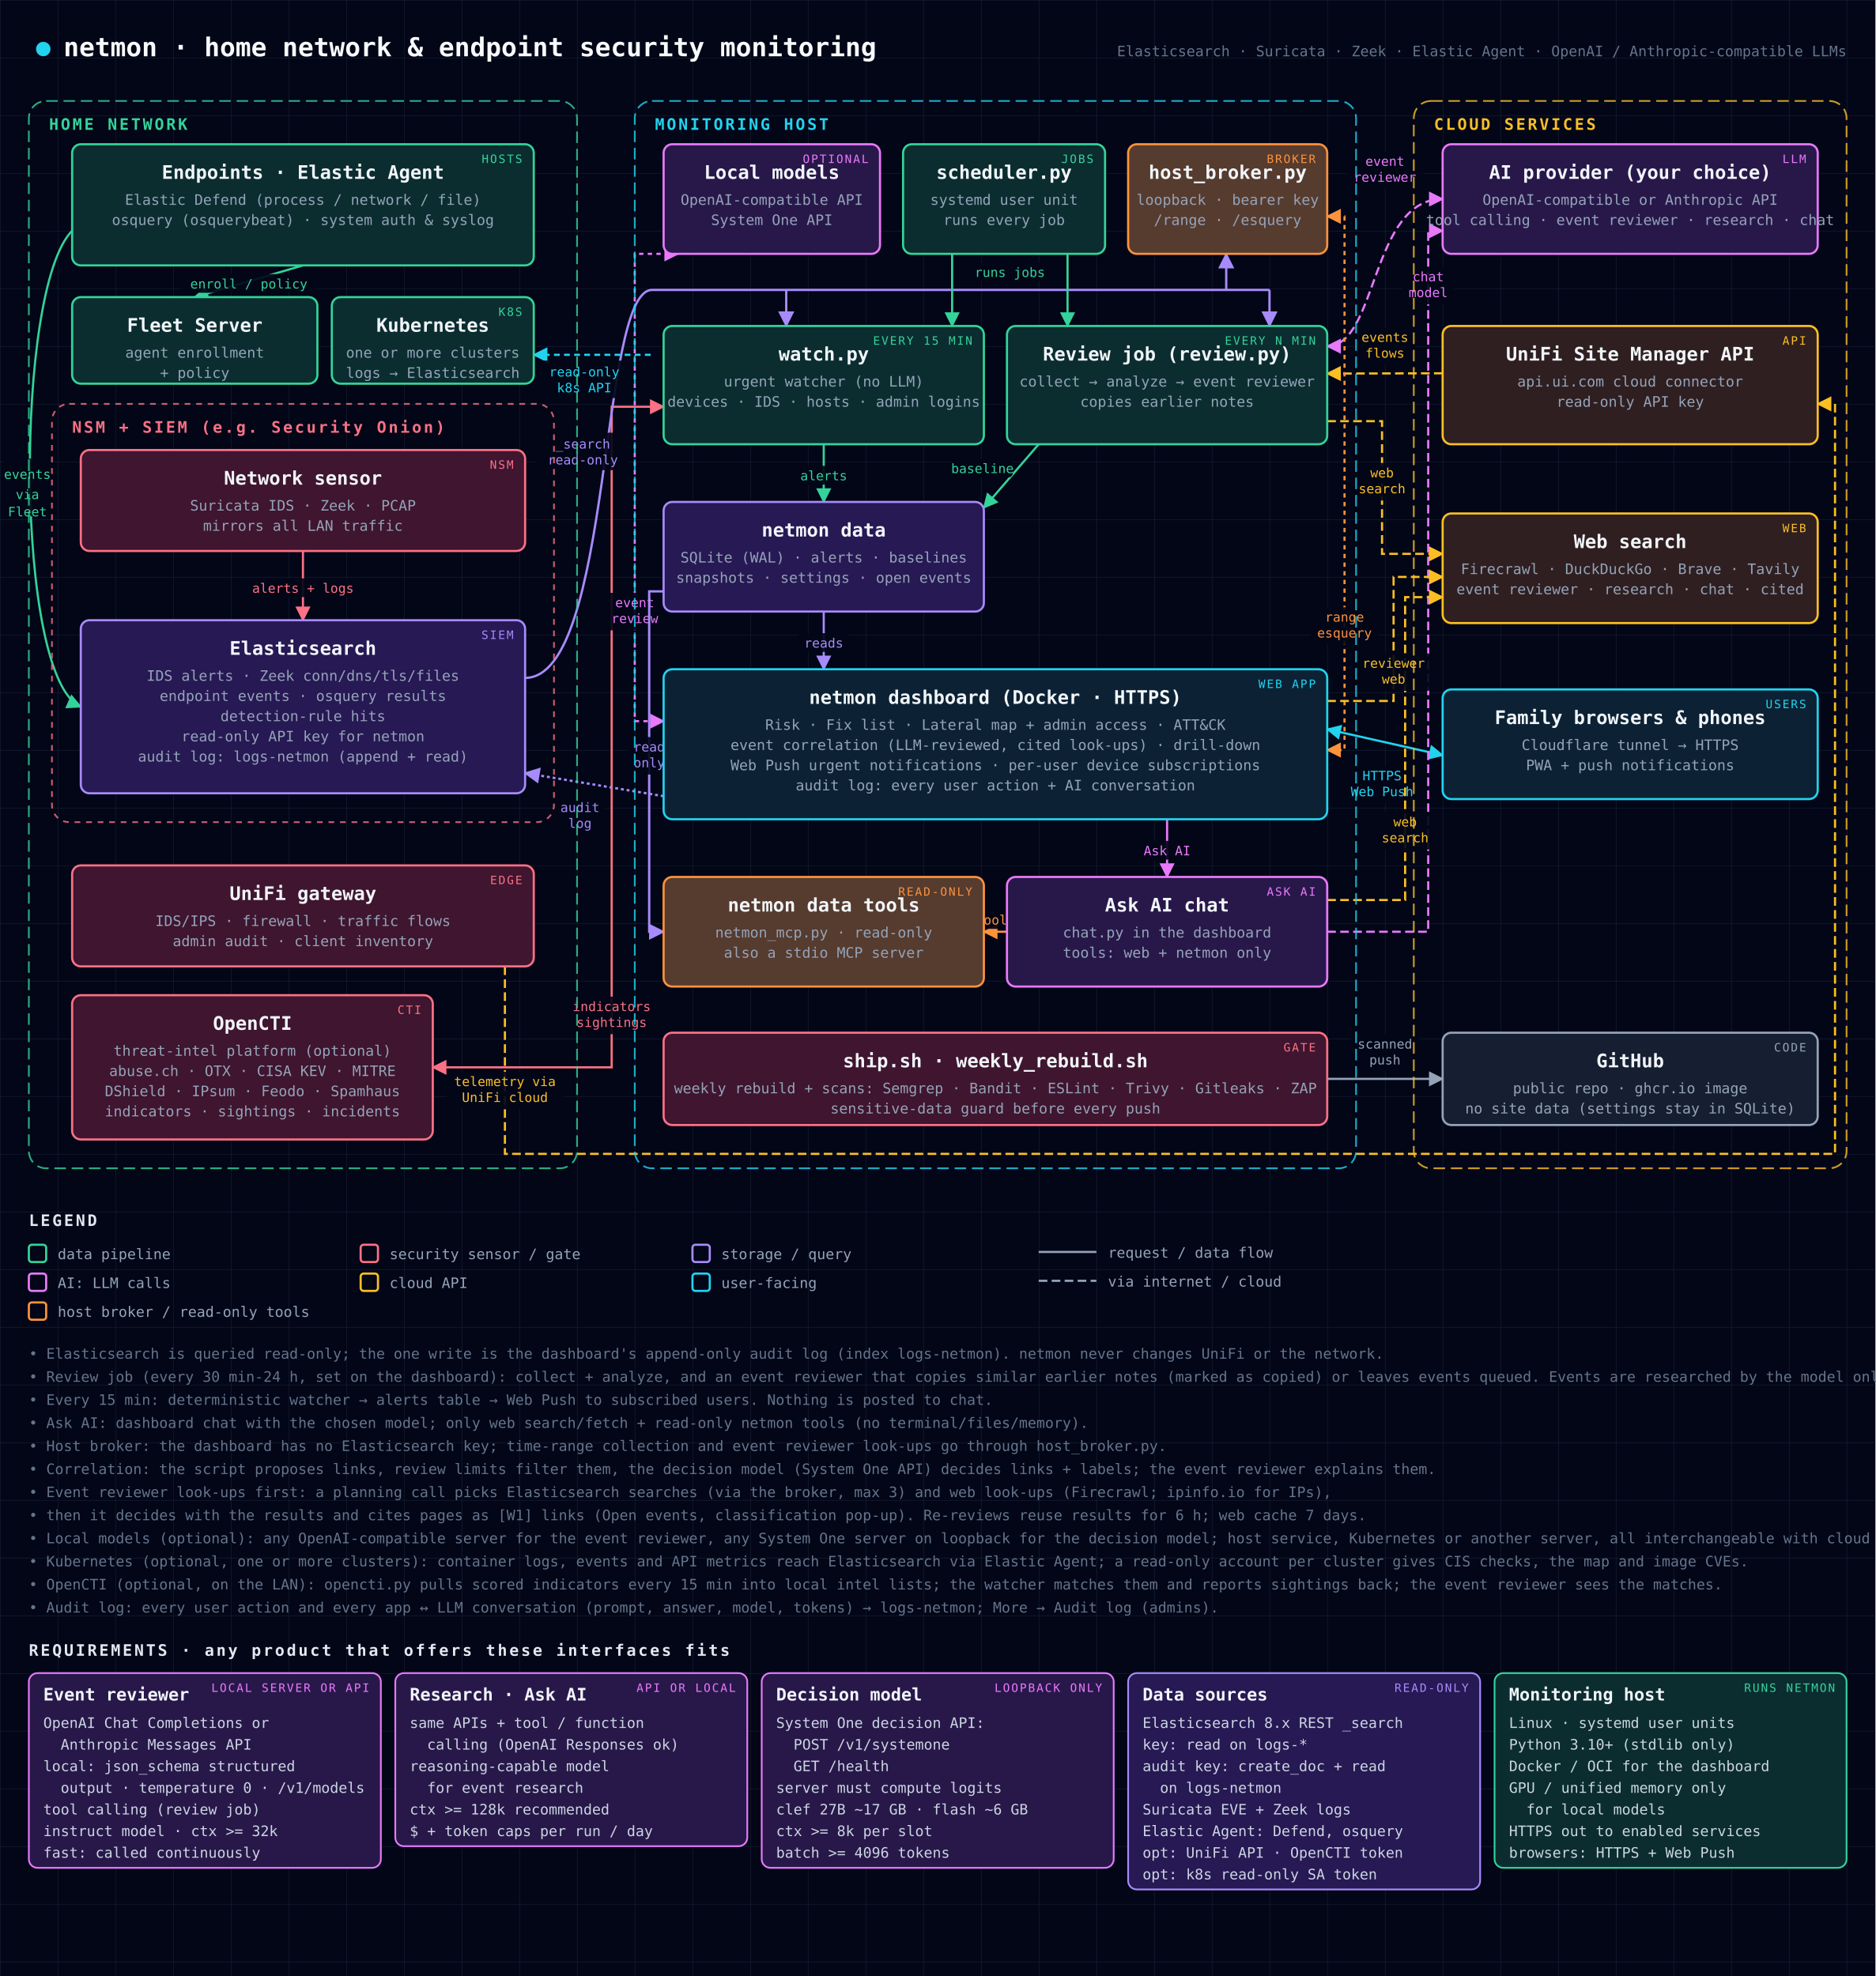
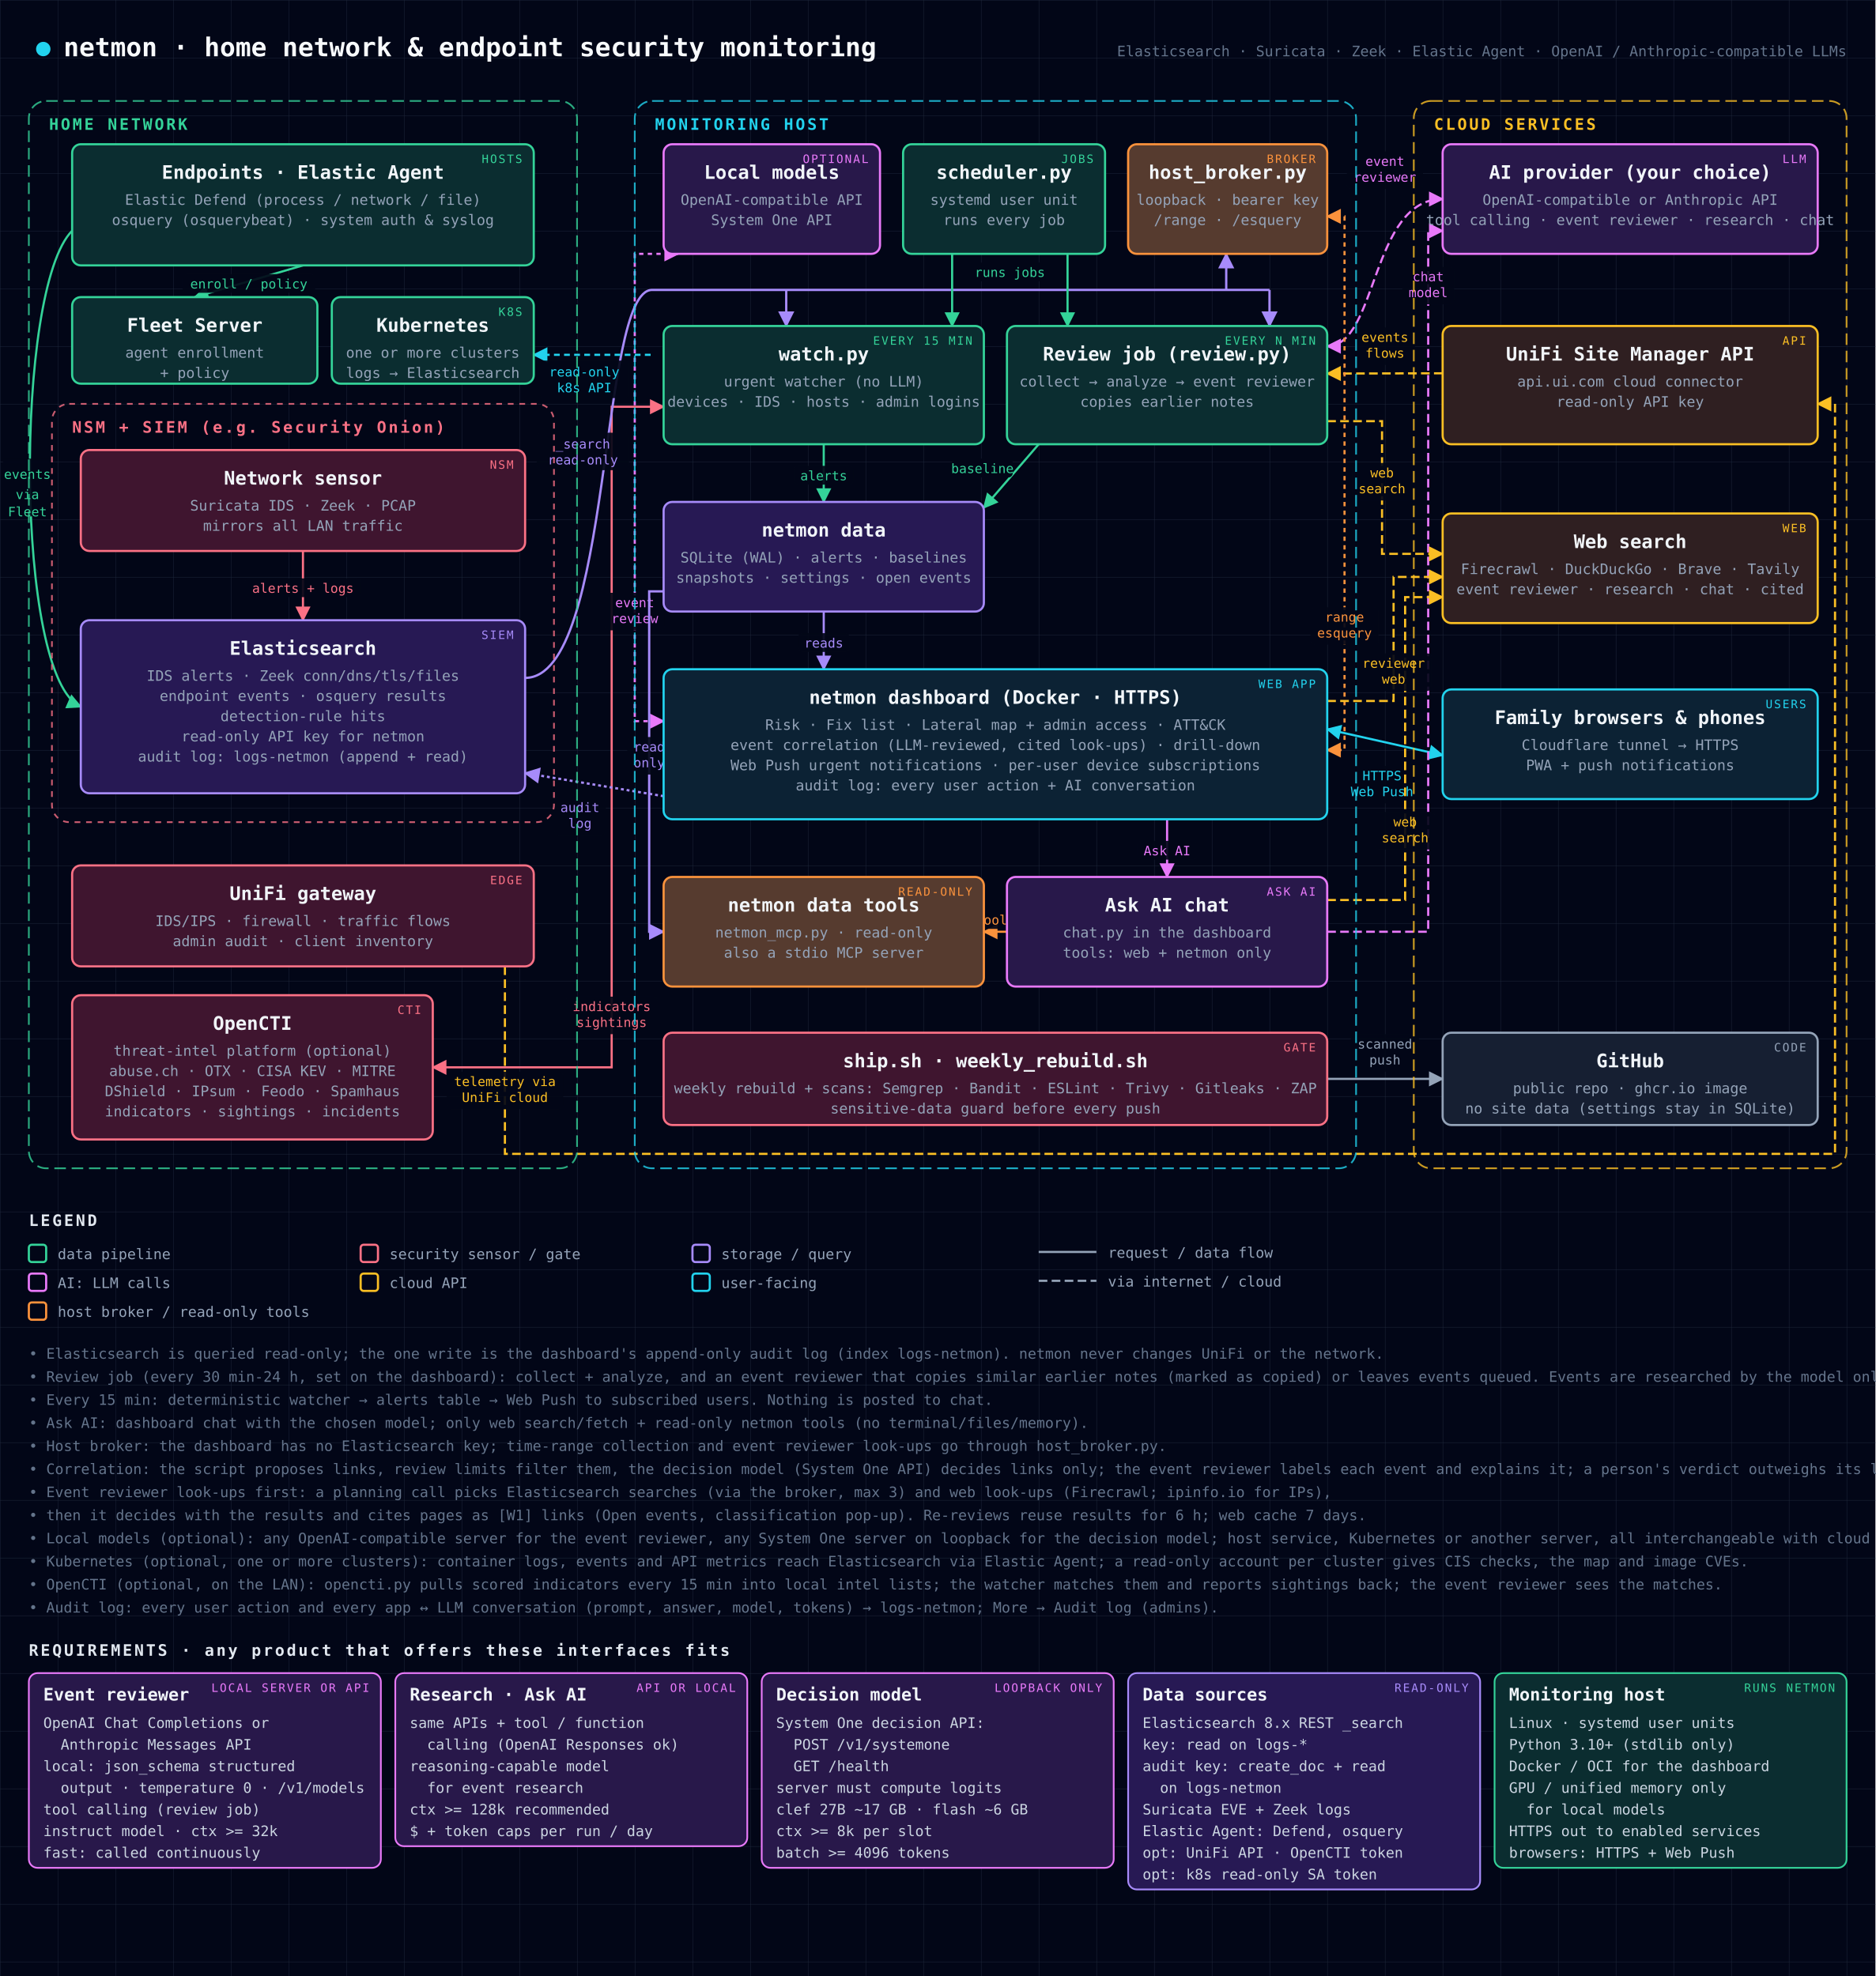
<svg xmlns="http://www.w3.org/2000/svg" viewBox="0 0 1300 1370" width="1300" height="1370" font-family="JetBrains Mono, ui-monospace, SFMono-Regular, Menlo, Consolas, monospace">
  <defs>
    <pattern id="grid" width="40" height="40" patternUnits="userSpaceOnUse">
      <path d="M 40 0 L 0 0 0 40" fill="none" stroke="#1e293b" stroke-width="0.5" />
    </pattern>
    <marker id="ah-22d3ee" viewBox="0 0 10 10" refX="9" refY="5" markerWidth="7" markerHeight="7" orient="auto-start-reverse">
      <path d="M0,0 L10,5 L0,10 z" fill="#22d3ee" />
    </marker>
    <marker id="ah-34d399" viewBox="0 0 10 10" refX="9" refY="5" markerWidth="7" markerHeight="7" orient="auto-start-reverse">
      <path d="M0,0 L10,5 L0,10 z" fill="#34d399" />
    </marker>
    <marker id="ah-64748b" viewBox="0 0 10 10" refX="9" refY="5" markerWidth="7" markerHeight="7" orient="auto-start-reverse">
      <path d="M0,0 L10,5 L0,10 z" fill="#64748b" />
    </marker>
    <marker id="ah-94a3b8" viewBox="0 0 10 10" refX="9" refY="5" markerWidth="7" markerHeight="7" orient="auto-start-reverse">
      <path d="M0,0 L10,5 L0,10 z" fill="#94a3b8" />
    </marker>
    <marker id="ah-a78bfa" viewBox="0 0 10 10" refX="9" refY="5" markerWidth="7" markerHeight="7" orient="auto-start-reverse">
      <path d="M0,0 L10,5 L0,10 z" fill="#a78bfa" />
    </marker>
    <marker id="ah-e879f9" viewBox="0 0 10 10" refX="9" refY="5" markerWidth="7" markerHeight="7" orient="auto-start-reverse">
      <path d="M0,0 L10,5 L0,10 z" fill="#e879f9" />
    </marker>
    <marker id="ah-fb7185" viewBox="0 0 10 10" refX="9" refY="5" markerWidth="7" markerHeight="7" orient="auto-start-reverse">
      <path d="M0,0 L10,5 L0,10 z" fill="#fb7185" />
    </marker>
    <marker id="ah-fb923c" viewBox="0 0 10 10" refX="9" refY="5" markerWidth="7" markerHeight="7" orient="auto-start-reverse">
      <path d="M0,0 L10,5 L0,10 z" fill="#fb923c" />
    </marker>
    <marker id="ah-fbbf24" viewBox="0 0 10 10" refX="9" refY="5" markerWidth="7" markerHeight="7" orient="auto-start-reverse">
      <path d="M0,0 L10,5 L0,10 z" fill="#fbbf24" />
    </marker>
  </defs>
  <rect width="1300" height="1370" fill="#020617" />
  <rect width="1300" height="1370" fill="url(#grid)" />
  <circle cx="30" cy="34" r="5" fill="#22d3ee" />
  <text x="44" y="39" fill="#f8fafc" font-size="18" font-weight="700">netmon · home network &amp; endpoint security monitoring</text>
  <text x="1280" y="39" text-anchor="end" fill="#64748b" font-size="10">Elasticsearch · Suricata · Zeek · Elastic Agent · OpenAI / Anthropic-compatible LLMs</text>
  <path d="M210.0,184 L135.0,206" fill="none" stroke="#34d399" stroke-width="1.5" marker-end="url(#ah-34d399)" />
  <rect x="126.5" y="190.0" width="92.0" height="13" rx="3" fill="#020617" opacity="0.92" />
  <text x="172.5" y="200.0" text-anchor="middle" fill="#34d399" font-size="9">enroll / policy</text>
  <path d="M50,160 C10,200 10,470 56,490" fill="none" stroke="#34d399" stroke-width="1.5" marker-end="url(#ah-34d399)" />
  <rect x="2" y="318" width="34" height="40" fill="#020617" opacity="0.9" />
  <text x="19" y="332" text-anchor="middle" fill="#34d399" font-size="9">events</text>
  <text x="19" y="346" text-anchor="middle" fill="#34d399" font-size="9">via</text>
  <text x="19" y="358" text-anchor="middle" fill="#34d399" font-size="9">Fleet</text>
  <path d="M210.0,382 L210.0,430" fill="none" stroke="#fb7185" stroke-width="1.5" marker-end="url(#ah-fb7185)" />
  <rect x="169.6" y="401.0" width="80.8" height="13" rx="3" fill="#020617" opacity="0.92" />
  <text x="210.0" y="411.0" text-anchor="middle" fill="#fb7185" font-size="9">alerts + logs</text>
  <path d="M300,740 L424,740 L424,282 L460,282" fill="none" stroke="#fb7185" stroke-width="1.5" marker-start="url(#ah-fb7185)" marker-end="url(#ah-fb7185)" />
  <rect x="392.0" y="691" width="64.0" height="26" rx="3" fill="#020617" opacity="0.92" />
  <text x="424" y="701" text-anchor="middle" fill="#fb7185" font-size="9">indicators</text>
  <text x="424" y="712" text-anchor="middle" fill="#fb7185" font-size="9">sightings</text>
  <path d="M364,470 C425,470 415,201 452,201 L880,201" fill="none" stroke="#a78bfa" stroke-width="1.6" />
  <path d="M545,201 L545,226" fill="none" stroke="#a78bfa" stroke-width="1.6" marker-end="url(#ah-a78bfa)" />
  <path d="M880,201 L880,226" fill="none" stroke="#a78bfa" stroke-width="1.6" marker-end="url(#ah-a78bfa)" />
  <rect x="372" y="300" width="64" height="26" rx="3" fill="#020617" opacity="0.92" />
  <text x="404" y="311" text-anchor="middle" fill="#a78bfa" font-size="9">_search</text>
  <text x="404" y="322" text-anchor="middle" fill="#a78bfa" font-size="9">read-only</text>
  <path d="M350,670 L350,800 L1272,800 L1272,280 L1260,280" fill="none" stroke="#fbbf24" stroke-width="1.5" stroke-dasharray="6,3" marker-end="url(#ah-fbbf24)" />
  <rect x="309.6" y="743" width="80.8" height="26" rx="3" fill="#020617" opacity="0.92" />
  <text x="350" y="753" text-anchor="middle" fill="#fbbf24" font-size="9">telemetry via</text>
  <text x="350" y="764" text-anchor="middle" fill="#fbbf24" font-size="9">UniFi cloud</text>
  <path d="M1000,258.8 L920,259" fill="none" stroke="#fbbf24" stroke-width="1.5" marker-end="url(#ah-fbbf24)" stroke-dasharray="6,3" />
  <rect x="939.2" y="227" width="41.6" height="26" rx="3" fill="#020617" opacity="0.92" />
  <text x="960" y="237" text-anchor="middle" fill="#fbbf24" font-size="9">events</text>
  <text x="960" y="248" text-anchor="middle" fill="#fbbf24" font-size="9">flows</text>
  <path d="M920,240 C955,240 950,138 1000,138" fill="none" stroke="#e879f9" stroke-width="1.5" stroke-dasharray="6,3" marker-start="url(#ah-e879f9)" marker-end="url(#ah-e879f9)" />
  <rect x="933.6" y="105" width="52.8" height="26" rx="3" fill="#020617" opacity="0.92" />
  <text x="960" y="115" text-anchor="middle" fill="#e879f9" font-size="9">event</text>
  <text x="960" y="126" text-anchor="middle" fill="#e879f9" font-size="9">reviewer</text>
  <path d="M370,246 L452,246" fill="none" stroke="#22d3ee" stroke-width="1.5" stroke-dasharray="4,3" marker-start="url(#ah-22d3ee)" />
  <rect x="374" y="250" width="62" height="26" rx="3" fill="#020617" opacity="0.92" />
  <text x="405" y="261" text-anchor="middle" fill="#22d3ee" font-size="9">read-only</text>
  <text x="405" y="272" text-anchor="middle" fill="#22d3ee" font-size="9">k8s API</text>
  <path d="M660,176 L660,226" fill="none" stroke="#34d399" stroke-width="1.5" marker-end="url(#ah-34d399)" />
  <path d="M740,176 L740,226" fill="none" stroke="#34d399" stroke-width="1.5" marker-end="url(#ah-34d399)" />
  <rect x="671" y="182" width="58" height="13" rx="3" fill="#020617" />
  <text x="700" y="192" text-anchor="middle" fill="#34d399" font-size="9">runs jobs</text>
  <path d="M850,201 L850,176" fill="none" stroke="#a78bfa" stroke-width="1.6" marker-end="url(#ah-a78bfa)" />
  <path d="M920,150 L932,150 L932,520 L920,520" fill="none" stroke="#fb923c" stroke-width="1.5" stroke-dasharray="3,3" marker-start="url(#ah-fb923c)" marker-end="url(#ah-fb923c)" />
  <rect x="908.4" y="421" width="47.2" height="26" rx="3" fill="#020617" opacity="0.92" />
  <text x="932" y="431" text-anchor="middle" fill="#fb923c" font-size="9">range</text>
  <text x="932" y="442" text-anchor="middle" fill="#fb923c" font-size="9">esquery</text>
  <path d="M571.0,308 L571.0,348" fill="none" stroke="#34d399" stroke-width="1.5" marker-end="url(#ah-34d399)" />
  <rect x="550.2" y="323.0" width="41.6" height="13" rx="3" fill="#020617" opacity="0.92" />
  <text x="571.0" y="333.0" text-anchor="middle" fill="#34d399" font-size="9">alerts</text>
  <path d="M720,308 L682,352" fill="none" stroke="#34d399" stroke-width="1.5" marker-end="url(#ah-34d399)" />
  <rect x="660" y="318" width="42" height="13" rx="3" fill="#020617" />
  <text x="681" y="328" text-anchor="middle" fill="#34d399" font-size="9">baseline</text>
  <path d="M571.0,424 L571,464" fill="none" stroke="#a78bfa" stroke-width="1.5" marker-end="url(#ah-a78bfa)" />
  <rect x="553.0" y="439.0" width="36.0" height="13" rx="3" fill="#020617" opacity="0.92" />
  <text x="571.0" y="449.0" text-anchor="middle" fill="#a78bfa" font-size="9">reads</text>
  <path d="M920,505.6 L1000,523.6" fill="none" stroke="#22d3ee" stroke-width="1.5" marker-end="url(#ah-22d3ee)" marker-start="url(#ah-22d3ee)" />
  <rect x="931.6" y="531" width="52.8" height="26" rx="3" fill="#020617" opacity="0.92" />
  <text x="958" y="541" text-anchor="middle" fill="#22d3ee" font-size="9">HTTPS</text>
  <text x="958" y="552" text-anchor="middle" fill="#22d3ee" font-size="9">Web Push</text>
  <path d="M920,748.0 L1000,748.0" fill="none" stroke="#94a3b8" stroke-width="1.5" marker-end="url(#ah-94a3b8)" />
  <rect x="936.4" y="717" width="47.2" height="26" rx="3" fill="#020617" opacity="0.92" />
  <text x="960" y="727" text-anchor="middle" fill="#94a3b8" font-size="9">scanned</text>
  <text x="960" y="738" text-anchor="middle" fill="#94a3b8" font-size="9">push</text>
  <path d="M470,176 L440,176 L440,500 L460,500" fill="none" stroke="#e879f9" stroke-width="1.5" stroke-dasharray="3,3" marker-start="url(#ah-e879f9)" marker-end="url(#ah-e879f9)" />
  <rect x="419.2" y="411" width="41.6" height="26" rx="3" fill="#020617" opacity="0.92" />
  <text x="440" y="421" text-anchor="middle" fill="#e879f9" font-size="9">event</text>
  <text x="440" y="432" text-anchor="middle" fill="#e879f9" font-size="9">review</text>
  <path d="M809,568 L809,608" fill="none" stroke="#e879f9" stroke-width="1.5" marker-end="url(#ah-e879f9)" />
  <rect x="788.2" y="583.0" width="41.6" height="13" rx="3" fill="#020617" opacity="0.92" />
  <text x="809.0" y="593.0" text-anchor="middle" fill="#e879f9" font-size="9">Ask AI</text>
  <path d="M698,646.0 L682,646.0" fill="none" stroke="#fb923c" stroke-width="1.5" marker-end="url(#ah-fb923c)" />
  <rect x="672.0" y="631.0" width="36.0" height="13" rx="3" fill="#020617" opacity="0.92" />
  <text x="690.0" y="641.0" text-anchor="middle" fill="#fb923c" font-size="9">tools</text>
  <path d="M460,410 L450,410 L450,646 L460,646" fill="none" stroke="#a78bfa" stroke-width="1.6" marker-end="url(#ah-a78bfa)" />
  <rect x="434.8" y="511" width="30.4" height="26" rx="3" fill="#020617" opacity="0.92" />
  <text x="450" y="521" text-anchor="middle" fill="#a78bfa" font-size="9">read</text>
  <text x="450" y="532" text-anchor="middle" fill="#a78bfa" font-size="9">only</text>
  <path d="M920,646 L990,646 L990,160 L1000,160" fill="none" stroke="#e879f9" stroke-width="1.5" stroke-dasharray="6,3" marker-end="url(#ah-e879f9)" />
  <rect x="972.0" y="185" width="36.0" height="26" rx="3" fill="#020617" opacity="0.92" />
  <text x="990" y="195" text-anchor="middle" fill="#e879f9" font-size="9">chat</text>
  <text x="990" y="206" text-anchor="middle" fill="#e879f9" font-size="9">model</text>
  <path d="M920,292 L958,292 L958,384 L1000,384" fill="none" stroke="#fbbf24" stroke-width="1.5" stroke-dasharray="6,3" marker-end="url(#ah-fbbf24)" />
  <rect x="937.2" y="321" width="41.6" height="26" rx="3" fill="#020617" opacity="0.92" />
  <text x="958" y="331" text-anchor="middle" fill="#fbbf24" font-size="9">web</text>
  <text x="958" y="342" text-anchor="middle" fill="#fbbf24" font-size="9">search</text>
  <path d="M920,624 L974,624 L974,414 L1000,414" fill="none" stroke="#fbbf24" stroke-width="1.5" stroke-dasharray="6,3" marker-end="url(#ah-fbbf24)" />
  <rect x="953.2" y="563" width="41.6" height="26" rx="3" fill="#020617" opacity="0.92" />
  <text x="974" y="573" text-anchor="middle" fill="#fbbf24" font-size="9">web</text>
  <text x="974" y="584" text-anchor="middle" fill="#fbbf24" font-size="9">search</text>
  <path d="M920,486 L966,486 L966,400 L1000,400" fill="none" stroke="#fbbf24" stroke-width="1.5" stroke-dasharray="6,3" marker-end="url(#ah-fbbf24)" />
  <rect x="939.6" y="453" width="52.8" height="26" rx="3" fill="#020617" opacity="0.92" />
  <text x="966" y="463" text-anchor="middle" fill="#fbbf24" font-size="9">reviewer</text>
  <text x="966" y="474" text-anchor="middle" fill="#fbbf24" font-size="9">web</text>
  <path d="M460,552 L364,536" fill="none" stroke="#a78bfa" stroke-width="1.6" stroke-dasharray="2,2" marker-end="url(#ah-a78bfa)" />
  <rect x="384.0" y="553" width="36.0" height="26" rx="3" fill="#020617" opacity="0.92" />
  <text x="402" y="563" text-anchor="middle" fill="#a78bfa" font-size="9">audit</text>
  <text x="402" y="574" text-anchor="middle" fill="#a78bfa" font-size="9">log</text>
  <rect x="20" y="70" width="380" height="740" rx="12" fill="none" stroke="#34d399" stroke-width="1.2" stroke-dasharray="8,4" opacity="0.8" />
  <text x="34" y="90" fill="#34d399" font-size="11" font-weight="700" letter-spacing="1.5">HOME NETWORK</text>
  <rect x="36" y="280" width="348" height="290" rx="12" fill="none" stroke="#fb7185" stroke-width="1.2" stroke-dasharray="4,4" opacity="0.8" />
  <text x="50" y="300" fill="#fb7185" font-size="11" font-weight="700" letter-spacing="1.5">NSM + SIEM (e.g. Security Onion)</text>
  <rect x="440" y="70" width="500" height="740" rx="12" fill="none" stroke="#22d3ee" stroke-width="1.2" stroke-dasharray="8,4" opacity="0.8" />
  <text x="454" y="90" fill="#22d3ee" font-size="11" font-weight="700" letter-spacing="1.5">MONITORING HOST</text>
  <rect x="980" y="70" width="300" height="740" rx="12" fill="none" stroke="#fbbf24" stroke-width="1.2" stroke-dasharray="8,4" opacity="0.8" />
  <text x="994" y="90" fill="#fbbf24" font-size="11" font-weight="700" letter-spacing="1.5">CLOUD SERVICES</text>
  <rect x="50" y="100" width="320" height="84" rx="6" fill="#0f172a" />
  <rect x="50" y="100" width="320" height="84" rx="6" fill="rgba(6,78,59,0.4)" stroke="#34d399" stroke-width="1.5" />
  <text x="210.0" y="124" text-anchor="middle" fill="#f1f5f9" font-size="13" font-weight="700">Endpoints · Elastic Agent</text>
  <text x="210.0" y="142" text-anchor="middle" fill="#94a3b8" font-size="10">Elastic Defend (process / network / file)</text>
  <text x="210.0" y="156" text-anchor="middle" fill="#94a3b8" font-size="10">osquery (osquerybeat) · system auth &amp; syslog</text>
  <text x="362" y="113" text-anchor="end" fill="#34d399" font-size="8" letter-spacing="1">HOSTS</text>
  <rect x="50" y="206" width="170" height="60" rx="6" fill="#0f172a" />
  <rect x="50" y="206" width="170" height="60" rx="6" fill="rgba(6,78,59,0.4)" stroke="#34d399" stroke-width="1.5" />
  <text x="135.0" y="230" text-anchor="middle" fill="#f1f5f9" font-size="13" font-weight="700">Fleet Server</text>
  <text x="135.0" y="248" text-anchor="middle" fill="#94a3b8" font-size="10">agent enrollment</text>
  <text x="135.0" y="262" text-anchor="middle" fill="#94a3b8" font-size="10">+ policy</text>
  <rect x="230" y="206" width="140" height="60" rx="6" fill="#0f172a" />
  <rect x="230" y="206" width="140" height="60" rx="6" fill="rgba(6,78,59,0.4)" stroke="#34d399" stroke-width="1.5" />
  <text x="300.0" y="230" text-anchor="middle" fill="#f1f5f9" font-size="13" font-weight="700">Kubernetes</text>
  <text x="300.0" y="248" text-anchor="middle" fill="#94a3b8" font-size="10">one or more clusters</text>
  <text x="300.0" y="262" text-anchor="middle" fill="#94a3b8" font-size="10">logs → Elasticsearch</text>
  <text x="362" y="219" text-anchor="end" fill="#34d399" font-size="8" letter-spacing="1">K8S</text>
  <rect x="56" y="312" width="308" height="70" rx="6" fill="#0f172a" />
  <rect x="56" y="312" width="308" height="70" rx="6" fill="rgba(136,19,55,0.4)" stroke="#fb7185" stroke-width="1.5" />
  <text x="210.0" y="336" text-anchor="middle" fill="#f1f5f9" font-size="13" font-weight="700">Network sensor</text>
  <text x="210.0" y="354" text-anchor="middle" fill="#94a3b8" font-size="10">Suricata IDS · Zeek · PCAP</text>
  <text x="210.0" y="368" text-anchor="middle" fill="#94a3b8" font-size="10">mirrors all LAN traffic</text>
  <text x="356" y="325" text-anchor="end" fill="#fb7185" font-size="8" letter-spacing="1">NSM</text>
  <rect x="56" y="430" width="308" height="120" rx="6" fill="#0f172a" />
  <rect x="56" y="430" width="308" height="120" rx="6" fill="rgba(76,29,149,0.4)" stroke="#a78bfa" stroke-width="1.5" />
  <text x="210.0" y="454" text-anchor="middle" fill="#f1f5f9" font-size="13" font-weight="700">Elasticsearch</text>
  <text x="210.0" y="472" text-anchor="middle" fill="#94a3b8" font-size="10">IDS alerts · Zeek conn/dns/tls/files</text>
  <text x="210.0" y="486" text-anchor="middle" fill="#94a3b8" font-size="10">endpoint events · osquery results</text>
  <text x="210.0" y="500" text-anchor="middle" fill="#94a3b8" font-size="10">detection-rule hits</text>
  <text x="210.0" y="514" text-anchor="middle" fill="#94a3b8" font-size="10">read-only API key for netmon</text>
  <text x="210.0" y="528" text-anchor="middle" fill="#94a3b8" font-size="10">audit log: logs-netmon (append + read)</text>
  <text x="356" y="443" text-anchor="end" fill="#a78bfa" font-size="8" letter-spacing="1">SIEM</text>
  <rect x="50" y="600" width="320" height="70" rx="6" fill="#0f172a" />
  <rect x="50" y="600" width="320" height="70" rx="6" fill="rgba(136,19,55,0.4)" stroke="#fb7185" stroke-width="1.5" />
  <text x="210.0" y="624" text-anchor="middle" fill="#f1f5f9" font-size="13" font-weight="700">UniFi gateway</text>
  <text x="210.0" y="642" text-anchor="middle" fill="#94a3b8" font-size="10">IDS/IPS · firewall · traffic flows</text>
  <text x="210.0" y="656" text-anchor="middle" fill="#94a3b8" font-size="10">admin audit · client inventory</text>
  <text x="362" y="613" text-anchor="end" fill="#fb7185" font-size="8" letter-spacing="1">EDGE</text>
  <rect x="50" y="690" width="250" height="100" rx="6" fill="#0f172a" />
  <rect x="50" y="690" width="250" height="100" rx="6" fill="rgba(136,19,55,0.4)" stroke="#fb7185" stroke-width="1.5" />
  <text x="175.0" y="714" text-anchor="middle" fill="#f1f5f9" font-size="13" font-weight="700">OpenCTI</text>
  <text x="175.0" y="732" text-anchor="middle" fill="#94a3b8" font-size="10">threat-intel platform (optional)</text>
  <text x="175.0" y="746" text-anchor="middle" fill="#94a3b8" font-size="10">abuse.ch · OTX · CISA KEV · MITRE</text>
  <text x="175.0" y="760" text-anchor="middle" fill="#94a3b8" font-size="10">DShield · IPsum · Feodo · Spamhaus</text>
  <text x="175.0" y="774" text-anchor="middle" fill="#94a3b8" font-size="10">indicators · sightings · incidents</text>
  <text x="292" y="703" text-anchor="end" fill="#fb7185" font-size="8" letter-spacing="1">CTI</text>
  <rect x="460" y="100" width="150" height="76" rx="6" fill="#0f172a" />
  <rect x="460" y="100" width="150" height="76" rx="6" fill="rgba(88,28,135,0.35)" stroke="#e879f9" stroke-width="1.5" />
  <text x="535.0" y="124" text-anchor="middle" fill="#f1f5f9" font-size="13" font-weight="700">Local models</text>
  <text x="535.0" y="142" text-anchor="middle" fill="#94a3b8" font-size="10">OpenAI-compatible API</text>
  <text x="535.0" y="156" text-anchor="middle" fill="#94a3b8" font-size="10">System One API</text>
  <text x="602" y="113" text-anchor="end" fill="#e879f9" font-size="8" letter-spacing="1">OPTIONAL</text>
  <rect x="626" y="100" width="140" height="76" rx="6" fill="#0f172a" />
  <rect x="626" y="100" width="140" height="76" rx="6" fill="rgba(6,78,59,0.4)" stroke="#34d399" stroke-width="1.5" />
  <text x="696.0" y="124" text-anchor="middle" fill="#f1f5f9" font-size="13" font-weight="700">scheduler.py</text>
  <text x="696.0" y="142" text-anchor="middle" fill="#94a3b8" font-size="10">systemd user unit</text>
  <text x="696.0" y="156" text-anchor="middle" fill="#94a3b8" font-size="10">runs every job</text>
  <text x="758" y="113" text-anchor="end" fill="#34d399" font-size="8" letter-spacing="1">JOBS</text>
  <rect x="782" y="100" width="138" height="76" rx="6" fill="#0f172a" />
  <rect x="782" y="100" width="138" height="76" rx="6" fill="rgba(251,146,60,0.3)" stroke="#fb923c" stroke-width="1.5" />
  <text x="851.0" y="124" text-anchor="middle" fill="#f1f5f9" font-size="13" font-weight="700">host_broker.py</text>
  <text x="851.0" y="142" text-anchor="middle" fill="#94a3b8" font-size="10">loopback · bearer key</text>
  <text x="851.0" y="156" text-anchor="middle" fill="#94a3b8" font-size="10">/range · /esquery</text>
  <text x="912" y="113" text-anchor="end" fill="#fb923c" font-size="8" letter-spacing="1">BROKER</text>
  <rect x="460" y="226" width="222" height="82" rx="6" fill="#0f172a" />
  <rect x="460" y="226" width="222" height="82" rx="6" fill="rgba(6,78,59,0.4)" stroke="#34d399" stroke-width="1.5" />
  <text x="571.0" y="250" text-anchor="middle" fill="#f1f5f9" font-size="13" font-weight="700">watch.py</text>
  <text x="571.0" y="268" text-anchor="middle" fill="#94a3b8" font-size="10">urgent watcher (no LLM)</text>
  <text x="571.0" y="282" text-anchor="middle" fill="#94a3b8" font-size="10">devices · IDS · hosts · admin logins</text>
  <text x="674" y="239" text-anchor="end" fill="#34d399" font-size="8" letter-spacing="1">EVERY 15 MIN</text>
  <rect x="698" y="226" width="222" height="82" rx="6" fill="#0f172a" />
  <rect x="698" y="226" width="222" height="82" rx="6" fill="rgba(6,78,59,0.4)" stroke="#34d399" stroke-width="1.5" />
  <text x="809.0" y="250" text-anchor="middle" fill="#f1f5f9" font-size="13" font-weight="700">Review job (review.py)</text>
  <text x="809.0" y="268" text-anchor="middle" fill="#94a3b8" font-size="10">collect → analyze → event reviewer</text>
  <text x="809.0" y="282" text-anchor="middle" fill="#94a3b8" font-size="10">copies earlier notes</text>
  <text x="912" y="239" text-anchor="end" fill="#34d399" font-size="8" letter-spacing="1">EVERY N MIN</text>
  <rect x="460" y="348" width="222" height="76" rx="6" fill="#0f172a" />
  <rect x="460" y="348" width="222" height="76" rx="6" fill="rgba(76,29,149,0.4)" stroke="#a78bfa" stroke-width="1.5" />
  <text x="571.0" y="372" text-anchor="middle" fill="#f1f5f9" font-size="13" font-weight="700">netmon data</text>
  <text x="571.0" y="390" text-anchor="middle" fill="#94a3b8" font-size="10">SQLite (WAL) · alerts · baselines</text>
  <text x="571.0" y="404" text-anchor="middle" fill="#94a3b8" font-size="10">snapshots · settings · open events</text>
  <rect x="460" y="464" width="460" height="104" rx="6" fill="#0f172a" />
  <rect x="460" y="464" width="460" height="104" rx="6" fill="rgba(8,51,68,0.4)" stroke="#22d3ee" stroke-width="1.5" />
  <text x="690.0" y="488" text-anchor="middle" fill="#f1f5f9" font-size="13" font-weight="700">netmon dashboard  (Docker · HTTPS)</text>
  <text x="690.0" y="506" text-anchor="middle" fill="#94a3b8" font-size="10">Risk · Fix list · Lateral map + admin access · ATT&amp;CK</text>
  <text x="690.0" y="520" text-anchor="middle" fill="#94a3b8" font-size="10">event correlation (LLM-reviewed, cited look-ups) · drill-down</text>
  <text x="690.0" y="534" text-anchor="middle" fill="#94a3b8" font-size="10">Web Push urgent notifications · per-user device subscriptions</text>
  <text x="690.0" y="548" text-anchor="middle" fill="#94a3b8" font-size="10">audit log: every user action + AI conversation</text>
  <text x="912" y="477" text-anchor="end" fill="#22d3ee" font-size="8" letter-spacing="1">WEB APP</text>
  <rect x="460" y="608" width="222" height="76" rx="6" fill="#0f172a" />
  <rect x="460" y="608" width="222" height="76" rx="6" fill="rgba(251,146,60,0.3)" stroke="#fb923c" stroke-width="1.5" />
  <text x="571.0" y="632" text-anchor="middle" fill="#f1f5f9" font-size="13" font-weight="700">netmon data tools</text>
  <text x="571.0" y="650" text-anchor="middle" fill="#94a3b8" font-size="10">netmon_mcp.py · read-only</text>
  <text x="571.0" y="664" text-anchor="middle" fill="#94a3b8" font-size="10">also a stdio MCP server</text>
  <text x="674" y="621" text-anchor="end" fill="#fb923c" font-size="8" letter-spacing="1">READ-ONLY</text>
  <rect x="698" y="608" width="222" height="76" rx="6" fill="#0f172a" />
  <rect x="698" y="608" width="222" height="76" rx="6" fill="rgba(88,28,135,0.35)" stroke="#e879f9" stroke-width="1.5" />
  <text x="809.0" y="632" text-anchor="middle" fill="#f1f5f9" font-size="13" font-weight="700">Ask AI chat</text>
  <text x="809.0" y="650" text-anchor="middle" fill="#94a3b8" font-size="10">chat.py in the dashboard</text>
  <text x="809.0" y="664" text-anchor="middle" fill="#94a3b8" font-size="10">tools: web + netmon only</text>
  <text x="912" y="621" text-anchor="end" fill="#e879f9" font-size="8" letter-spacing="1">ASK AI</text>
  <rect x="460" y="716" width="460" height="64" rx="6" fill="#0f172a" />
  <rect x="460" y="716" width="460" height="64" rx="6" fill="rgba(136,19,55,0.4)" stroke="#fb7185" stroke-width="1.5" />
  <text x="690.0" y="740" text-anchor="middle" fill="#f1f5f9" font-size="13" font-weight="700">ship.sh · weekly_rebuild.sh</text>
  <text x="690.0" y="758" text-anchor="middle" fill="#94a3b8" font-size="10">weekly rebuild + scans: Semgrep · Bandit · ESLint · Trivy · Gitleaks · ZAP</text>
  <text x="690.0" y="772" text-anchor="middle" fill="#94a3b8" font-size="10">sensitive-data guard before every push</text>
  <text x="912" y="729" text-anchor="end" fill="#fb7185" font-size="8" letter-spacing="1">GATE</text>
  <rect x="1000" y="100" width="260" height="76" rx="6" fill="#0f172a" />
  <rect x="1000" y="100" width="260" height="76" rx="6" fill="rgba(88,28,135,0.35)" stroke="#e879f9" stroke-width="1.5" />
  <text x="1130.0" y="124" text-anchor="middle" fill="#f1f5f9" font-size="13" font-weight="700">AI provider (your choice)</text>
  <text x="1130.0" y="142" text-anchor="middle" fill="#94a3b8" font-size="10">OpenAI-compatible or Anthropic API</text>
  <text x="1130.0" y="156" text-anchor="middle" fill="#94a3b8" font-size="10">tool calling · event reviewer · research · chat</text>
  <text x="1252" y="113" text-anchor="end" fill="#e879f9" font-size="8" letter-spacing="1">LLM</text>
  <rect x="1000" y="226" width="260" height="82" rx="6" fill="#0f172a" />
  <rect x="1000" y="226" width="260" height="82" rx="6" fill="rgba(120,53,15,0.3)" stroke="#fbbf24" stroke-width="1.5" />
  <text x="1130.0" y="250" text-anchor="middle" fill="#f1f5f9" font-size="13" font-weight="700">UniFi Site Manager API</text>
  <text x="1130.0" y="268" text-anchor="middle" fill="#94a3b8" font-size="10">api.ui.com cloud connector</text>
  <text x="1130.0" y="282" text-anchor="middle" fill="#94a3b8" font-size="10">read-only API key</text>
  <text x="1252" y="239" text-anchor="end" fill="#fbbf24" font-size="8" letter-spacing="1">API</text>
  <rect x="1000" y="356" width="260" height="76" rx="6" fill="#0f172a" />
  <rect x="1000" y="356" width="260" height="76" rx="6" fill="rgba(120,53,15,0.3)" stroke="#fbbf24" stroke-width="1.5" />
  <text x="1130.0" y="380" text-anchor="middle" fill="#f1f5f9" font-size="13" font-weight="700">Web search</text>
  <text x="1130.0" y="398" text-anchor="middle" fill="#94a3b8" font-size="10">Firecrawl · DuckDuckGo · Brave · Tavily</text>
  <text x="1130.0" y="412" text-anchor="middle" fill="#94a3b8" font-size="10">event reviewer · research · chat · cited</text>
  <text x="1252" y="369" text-anchor="end" fill="#fbbf24" font-size="8" letter-spacing="1">WEB</text>
  <rect x="1000" y="478" width="260" height="76" rx="6" fill="#0f172a" />
  <rect x="1000" y="478" width="260" height="76" rx="6" fill="rgba(8,51,68,0.4)" stroke="#22d3ee" stroke-width="1.5" />
  <text x="1130.0" y="502" text-anchor="middle" fill="#f1f5f9" font-size="13" font-weight="700">Family browsers &amp; phones</text>
  <text x="1130.0" y="520" text-anchor="middle" fill="#94a3b8" font-size="10">Cloudflare tunnel → HTTPS</text>
  <text x="1130.0" y="534" text-anchor="middle" fill="#94a3b8" font-size="10">PWA + push notifications</text>
  <text x="1252" y="491" text-anchor="end" fill="#22d3ee" font-size="8" letter-spacing="1">USERS</text>
  <rect x="1000" y="716" width="260" height="64" rx="6" fill="#0f172a" />
  <rect x="1000" y="716" width="260" height="64" rx="6" fill="rgba(30,41,59,0.5)" stroke="#94a3b8" stroke-width="1.5" />
  <text x="1130.0" y="740" text-anchor="middle" fill="#f1f5f9" font-size="13" font-weight="700">GitHub</text>
  <text x="1130.0" y="758" text-anchor="middle" fill="#94a3b8" font-size="10">public repo · ghcr.io image</text>
  <text x="1130.0" y="772" text-anchor="middle" fill="#94a3b8" font-size="10">no site data (settings stay in SQLite)</text>
  <text x="1252" y="729" text-anchor="end" fill="#94a3b8" font-size="8" letter-spacing="1">CODE</text>
  <text x="20" y="850" fill="#e2e8f0" font-size="11" font-weight="700" letter-spacing="1.5">LEGEND</text>
  <rect x="20" y="863" width="12" height="12" rx="2" fill="none" stroke="#34d399" stroke-width="1.5" />
  <text x="40" y="873" fill="#94a3b8" font-size="10">data pipeline</text>
  <rect x="250" y="863" width="12" height="12" rx="2" fill="none" stroke="#fb7185" stroke-width="1.5" />
  <text x="270" y="873" fill="#94a3b8" font-size="10">security sensor / gate</text>
  <rect x="480" y="863" width="12" height="12" rx="2" fill="none" stroke="#a78bfa" stroke-width="1.5" />
  <text x="500" y="873" fill="#94a3b8" font-size="10">storage / query</text>
  <rect x="20" y="883" width="12" height="12" rx="2" fill="none" stroke="#e879f9" stroke-width="1.5" />
  <text x="40" y="893" fill="#94a3b8" font-size="10">AI: LLM calls</text>
  <rect x="250" y="883" width="12" height="12" rx="2" fill="none" stroke="#fbbf24" stroke-width="1.5" />
  <text x="270" y="893" fill="#94a3b8" font-size="10">cloud API</text>
  <rect x="480" y="883" width="12" height="12" rx="2" fill="none" stroke="#22d3ee" stroke-width="1.5" />
  <text x="500" y="893" fill="#94a3b8" font-size="10">user-facing</text>
  <rect x="20" y="903" width="12" height="12" rx="2" fill="none" stroke="#fb923c" stroke-width="1.5" />
  <text x="40" y="913" fill="#94a3b8" font-size="10">host broker / read-only tools</text>
  <line x1="720" y1="868" x2="760" y2="868" stroke="#94a3b8" stroke-width="1.5" />
  <text x="768" y="872" fill="#94a3b8" font-size="10">request / data flow</text>
  <line x1="720" y1="888" x2="760" y2="888" stroke="#94a3b8" stroke-width="1.5" stroke-dasharray="6,3" />
  <text x="768" y="892" fill="#94a3b8" font-size="10">via internet / cloud</text>
  <text x="20" y="942" fill="#64748b" font-size="10">• Elasticsearch is queried read-only; the one write is the dashboard's append-only audit log (index logs-netmon). netmon never changes UniFi or the network.</text>
  <text x="20" y="958" fill="#64748b" font-size="10">• Review job (every 30 min-24 h, set on the dashboard): collect + analyze, and an event reviewer that copies similar earlier notes (marked as copied) or leaves events queued. Events are researched by the model only when a person clicks Send to research.</text>
  <text x="20" y="974" fill="#64748b" font-size="10">• Every 15 min: deterministic watcher → alerts table → Web Push to subscribed users. Nothing is posted to chat.</text>
  <text x="20" y="990" fill="#64748b" font-size="10">• Ask AI: dashboard chat with the chosen model; only web search/fetch + read-only netmon tools (no terminal/files/memory).</text>
  <text x="20" y="1006" fill="#64748b" font-size="10">• Host broker: the dashboard has no Elasticsearch key; time-range collection and event reviewer look-ups go through host_broker.py.</text>
-   <text x="20" y="1022" fill="#64748b" font-size="10">• Correlation: the script proposes links, review limits filter them, the decision model (System One API) decides links + labels; the event reviewer explains them.</text>
+   <text x="20" y="1022" fill="#64748b" font-size="10">• Correlation: the script proposes links, review limits filter them, the decision model (System One API) decides links only; the event reviewer labels each event and explains it; a person's verdict outweighs its label.</text>
  <text x="20" y="1038" fill="#64748b" font-size="10">• Event reviewer look-ups first: a planning call picks Elasticsearch searches (via the broker, max 3) and web look-ups (Firecrawl; ipinfo.io for IPs),</text>
  <text x="20" y="1054" fill="#64748b" font-size="10">•    then it decides with the results and cites pages as [W1] links (Open events, classification pop-up). Re-reviews reuse results for 6 h; web cache 7 days.</text>
  <text x="20" y="1070" fill="#64748b" font-size="10">• Local models (optional): any OpenAI-compatible server for the event reviewer, any System One server on loopback for the decision model; host service, Kubernetes or another server, all interchangeable with cloud APIs.</text>
  <text x="20" y="1086" fill="#64748b" font-size="10">• Kubernetes (optional, one or more clusters): container logs, events and API metrics reach Elasticsearch via Elastic Agent; a read-only account per cluster gives CIS checks, the map and image CVEs.</text>
  <text x="20" y="1102" fill="#64748b" font-size="10">• OpenCTI (optional, on the LAN): opencti.py pulls scored indicators every 15 min into local intel lists; the watcher matches them and reports sightings back; the event reviewer sees the matches.</text>
  <text x="20" y="1118" fill="#64748b" font-size="10">• Audit log: every user action and every app ↔ LLM conversation (prompt, answer, model, tokens) → logs-netmon; More → Audit log (admins).</text>
  <text x="20" y="1148" fill="#e2e8f0" font-size="11" font-weight="700" letter-spacing="1.5">REQUIREMENTS · any product that offers these interfaces fits</text>
  <rect x="20" y="1160" width="244" height="135" rx="6" fill="#0f172a" />
  <rect x="20" y="1160" width="244" height="135" rx="6" fill="rgba(88,28,135,0.35)" stroke="#e879f9" stroke-width="1.2" />
  <text x="30" y="1179" fill="#f1f5f9" font-size="12" font-weight="700">Event reviewer</text>
  <text x="256" y="1173" text-anchor="end" fill="#e879f9" font-size="8" letter-spacing="1">LOCAL SERVER OR API</text>
  <text x="30" y="1198" fill="#cbd5e1" font-size="10" xml:space="preserve">OpenAI Chat Completions or</text>
  <text x="30" y="1213" fill="#cbd5e1" font-size="10" xml:space="preserve">  Anthropic Messages API</text>
  <text x="30" y="1228" fill="#cbd5e1" font-size="10" xml:space="preserve">local: json_schema structured</text>
  <text x="30" y="1243" fill="#cbd5e1" font-size="10" xml:space="preserve">  output · temperature 0 · /v1/models</text>
  <text x="30" y="1258" fill="#cbd5e1" font-size="10" xml:space="preserve">tool calling (review job)</text>
  <text x="30" y="1273" fill="#cbd5e1" font-size="10" xml:space="preserve">instruct model · ctx &gt;= 32k</text>
  <text x="30" y="1288" fill="#cbd5e1" font-size="10" xml:space="preserve">fast: called continuously</text>
  <rect x="274" y="1160" width="244" height="120" rx="6" fill="#0f172a" />
  <rect x="274" y="1160" width="244" height="120" rx="6" fill="rgba(88,28,135,0.35)" stroke="#e879f9" stroke-width="1.2" />
  <text x="284" y="1179" fill="#f1f5f9" font-size="12" font-weight="700">Research · Ask AI</text>
  <text x="510" y="1173" text-anchor="end" fill="#e879f9" font-size="8" letter-spacing="1">API OR LOCAL</text>
  <text x="284" y="1198" fill="#cbd5e1" font-size="10" xml:space="preserve">same APIs + tool / function</text>
  <text x="284" y="1213" fill="#cbd5e1" font-size="10" xml:space="preserve">  calling (OpenAI Responses ok)</text>
  <text x="284" y="1228" fill="#cbd5e1" font-size="10" xml:space="preserve">reasoning-capable model</text>
  <text x="284" y="1243" fill="#cbd5e1" font-size="10" xml:space="preserve">  for event research</text>
  <text x="284" y="1258" fill="#cbd5e1" font-size="10" xml:space="preserve">ctx &gt;= 128k recommended</text>
  <text x="284" y="1273" fill="#cbd5e1" font-size="10" xml:space="preserve">$ + token caps per run / day</text>
  <rect x="528" y="1160" width="244" height="135" rx="6" fill="#0f172a" />
  <rect x="528" y="1160" width="244" height="135" rx="6" fill="rgba(88,28,135,0.35)" stroke="#e879f9" stroke-width="1.2" />
  <text x="538" y="1179" fill="#f1f5f9" font-size="12" font-weight="700">Decision model</text>
  <text x="764" y="1173" text-anchor="end" fill="#e879f9" font-size="8" letter-spacing="1">LOOPBACK ONLY</text>
  <text x="538" y="1198" fill="#cbd5e1" font-size="10" xml:space="preserve">System One decision API:</text>
  <text x="538" y="1213" fill="#cbd5e1" font-size="10" xml:space="preserve">  POST /v1/systemone</text>
  <text x="538" y="1228" fill="#cbd5e1" font-size="10" xml:space="preserve">  GET /health</text>
  <text x="538" y="1243" fill="#cbd5e1" font-size="10" xml:space="preserve">server must compute logits</text>
  <text x="538" y="1258" fill="#cbd5e1" font-size="10" xml:space="preserve">clef 27B ~17 GB · flash ~6 GB</text>
  <text x="538" y="1273" fill="#cbd5e1" font-size="10" xml:space="preserve">ctx &gt;= 8k per slot</text>
  <text x="538" y="1288" fill="#cbd5e1" font-size="10" xml:space="preserve">batch &gt;= 4096 tokens</text>
  <rect x="782" y="1160" width="244" height="150" rx="6" fill="#0f172a" />
  <rect x="782" y="1160" width="244" height="150" rx="6" fill="rgba(76,29,149,0.4)" stroke="#a78bfa" stroke-width="1.2" />
  <text x="792" y="1179" fill="#f1f5f9" font-size="12" font-weight="700">Data sources</text>
  <text x="1018" y="1173" text-anchor="end" fill="#a78bfa" font-size="8" letter-spacing="1">READ-ONLY</text>
  <text x="792" y="1198" fill="#cbd5e1" font-size="10" xml:space="preserve">Elasticsearch 8.x REST _search</text>
  <text x="792" y="1213" fill="#cbd5e1" font-size="10" xml:space="preserve">key: read on logs-*</text>
  <text x="792" y="1228" fill="#cbd5e1" font-size="10" xml:space="preserve">audit key: create_doc + read</text>
  <text x="792" y="1243" fill="#cbd5e1" font-size="10" xml:space="preserve">  on logs-netmon</text>
  <text x="792" y="1258" fill="#cbd5e1" font-size="10" xml:space="preserve">Suricata EVE + Zeek logs</text>
  <text x="792" y="1273" fill="#cbd5e1" font-size="10" xml:space="preserve">Elastic Agent: Defend, osquery</text>
  <text x="792" y="1288" fill="#cbd5e1" font-size="10" xml:space="preserve">opt: UniFi API · OpenCTI token</text>
  <text x="792" y="1303" fill="#cbd5e1" font-size="10" xml:space="preserve">opt: k8s read-only SA token</text>
  <rect x="1036" y="1160" width="244" height="135" rx="6" fill="#0f172a" />
  <rect x="1036" y="1160" width="244" height="135" rx="6" fill="rgba(6,78,59,0.4)" stroke="#34d399" stroke-width="1.2" />
  <text x="1046" y="1179" fill="#f1f5f9" font-size="12" font-weight="700">Monitoring host</text>
  <text x="1272" y="1173" text-anchor="end" fill="#34d399" font-size="8" letter-spacing="1">RUNS NETMON</text>
  <text x="1046" y="1198" fill="#cbd5e1" font-size="10" xml:space="preserve">Linux · systemd user units</text>
  <text x="1046" y="1213" fill="#cbd5e1" font-size="10" xml:space="preserve">Python 3.10+ (stdlib only)</text>
  <text x="1046" y="1228" fill="#cbd5e1" font-size="10" xml:space="preserve">Docker / OCI for the dashboard</text>
  <text x="1046" y="1243" fill="#cbd5e1" font-size="10" xml:space="preserve">GPU / unified memory only</text>
  <text x="1046" y="1258" fill="#cbd5e1" font-size="10" xml:space="preserve">  for local models</text>
  <text x="1046" y="1273" fill="#cbd5e1" font-size="10" xml:space="preserve">HTTPS out to enabled services</text>
  <text x="1046" y="1288" fill="#cbd5e1" font-size="10" xml:space="preserve">browsers: HTTPS + Web Push</text>
</svg>
